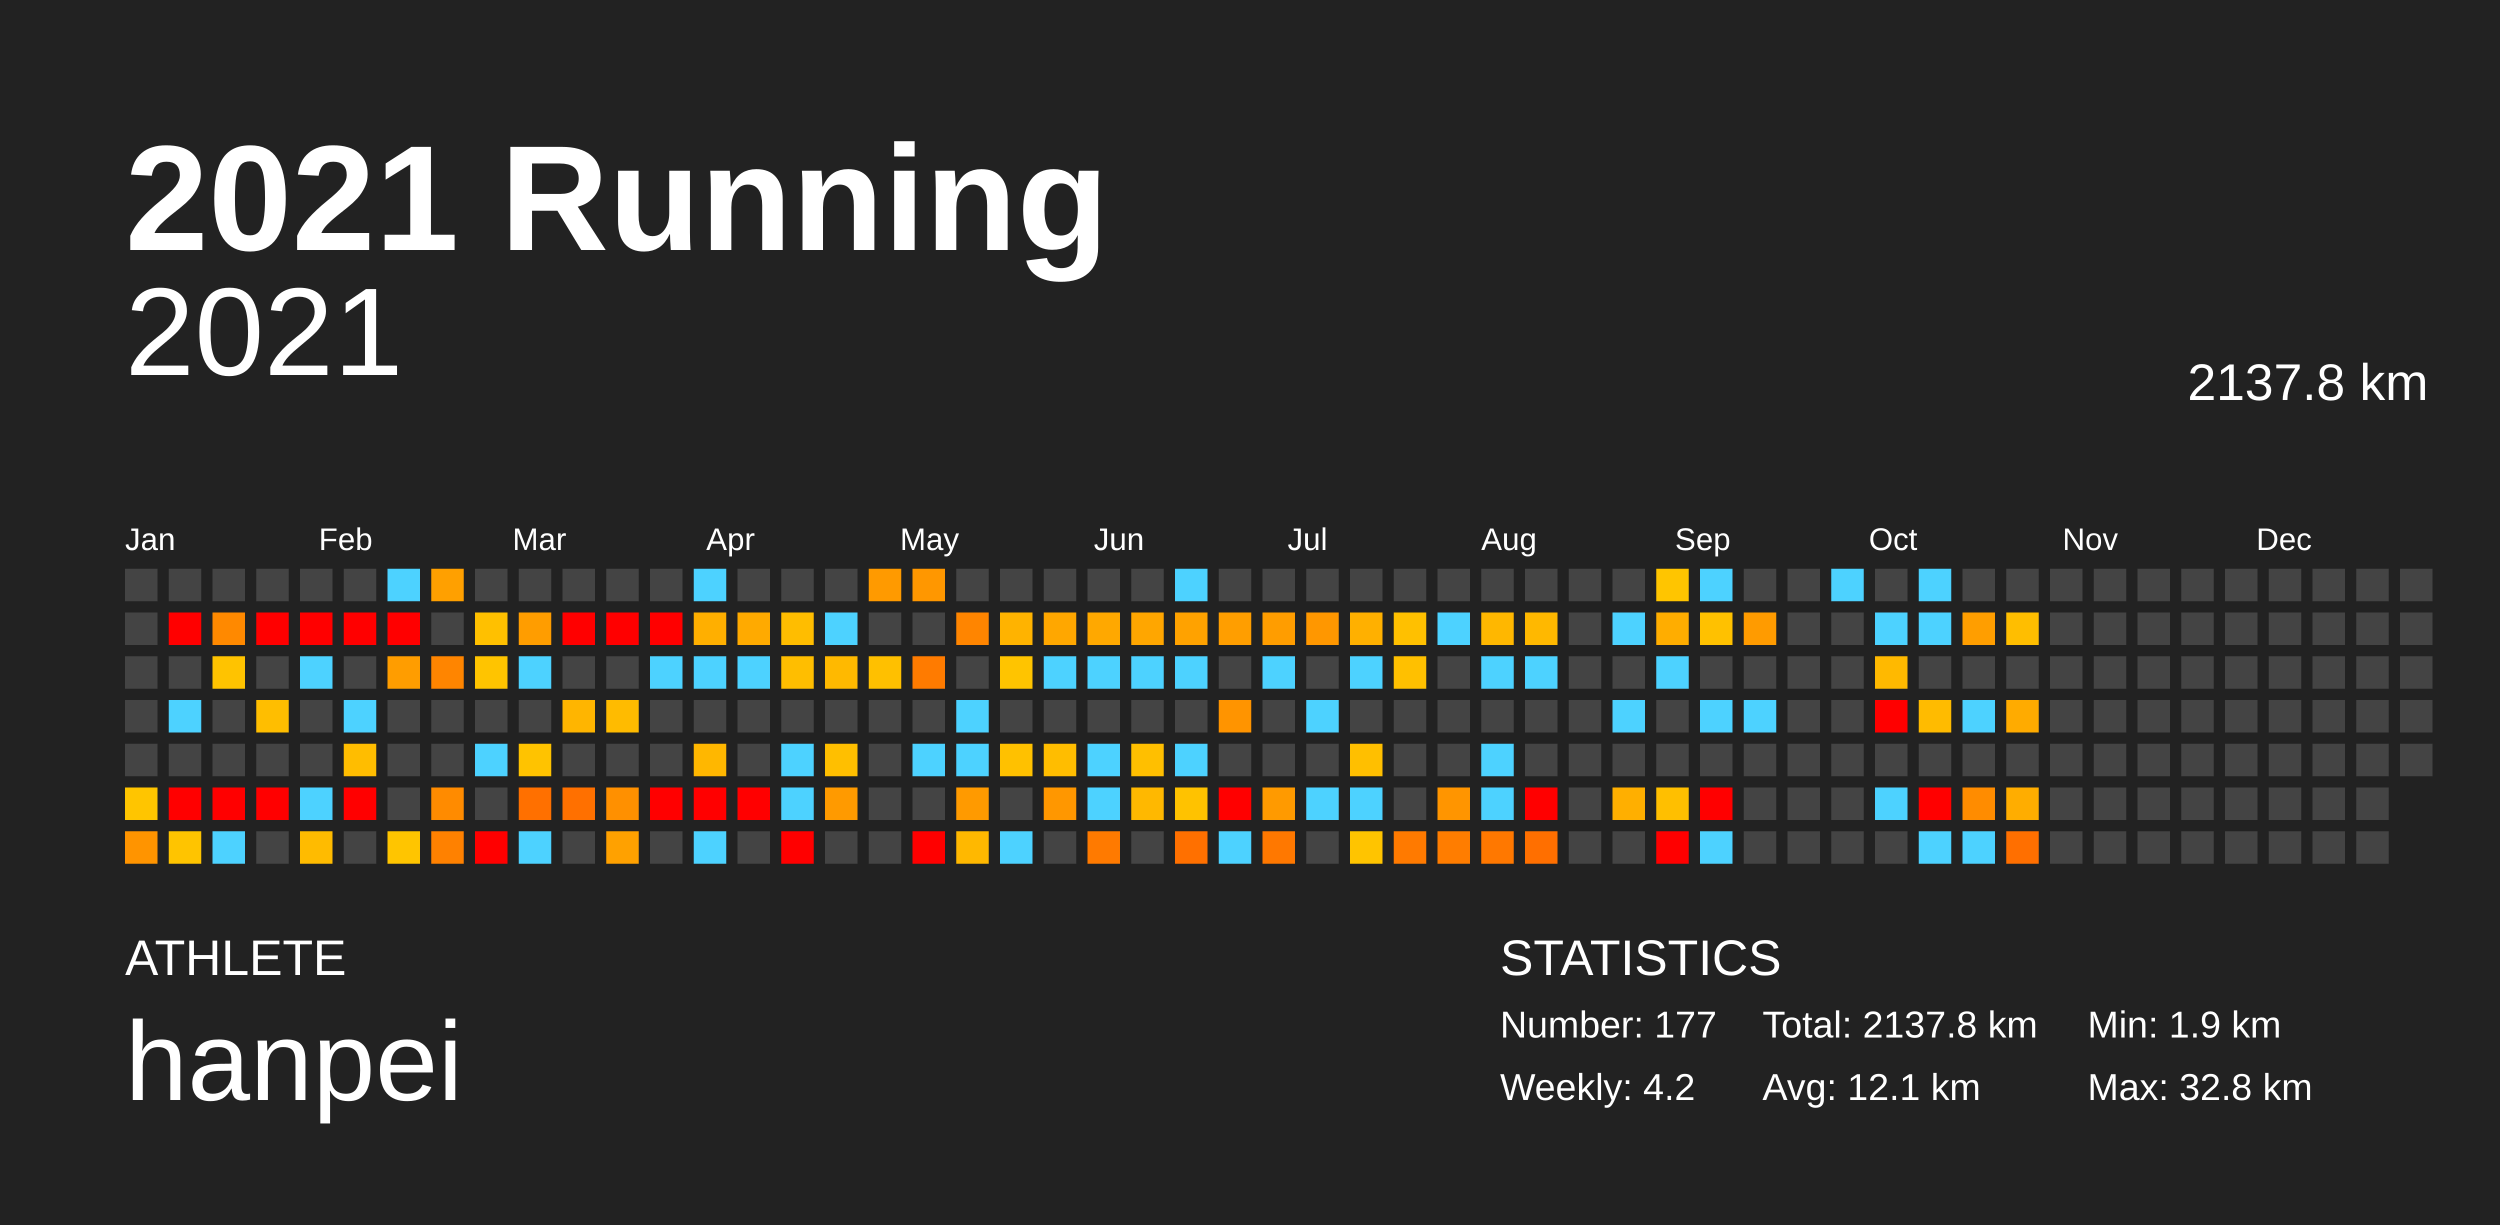
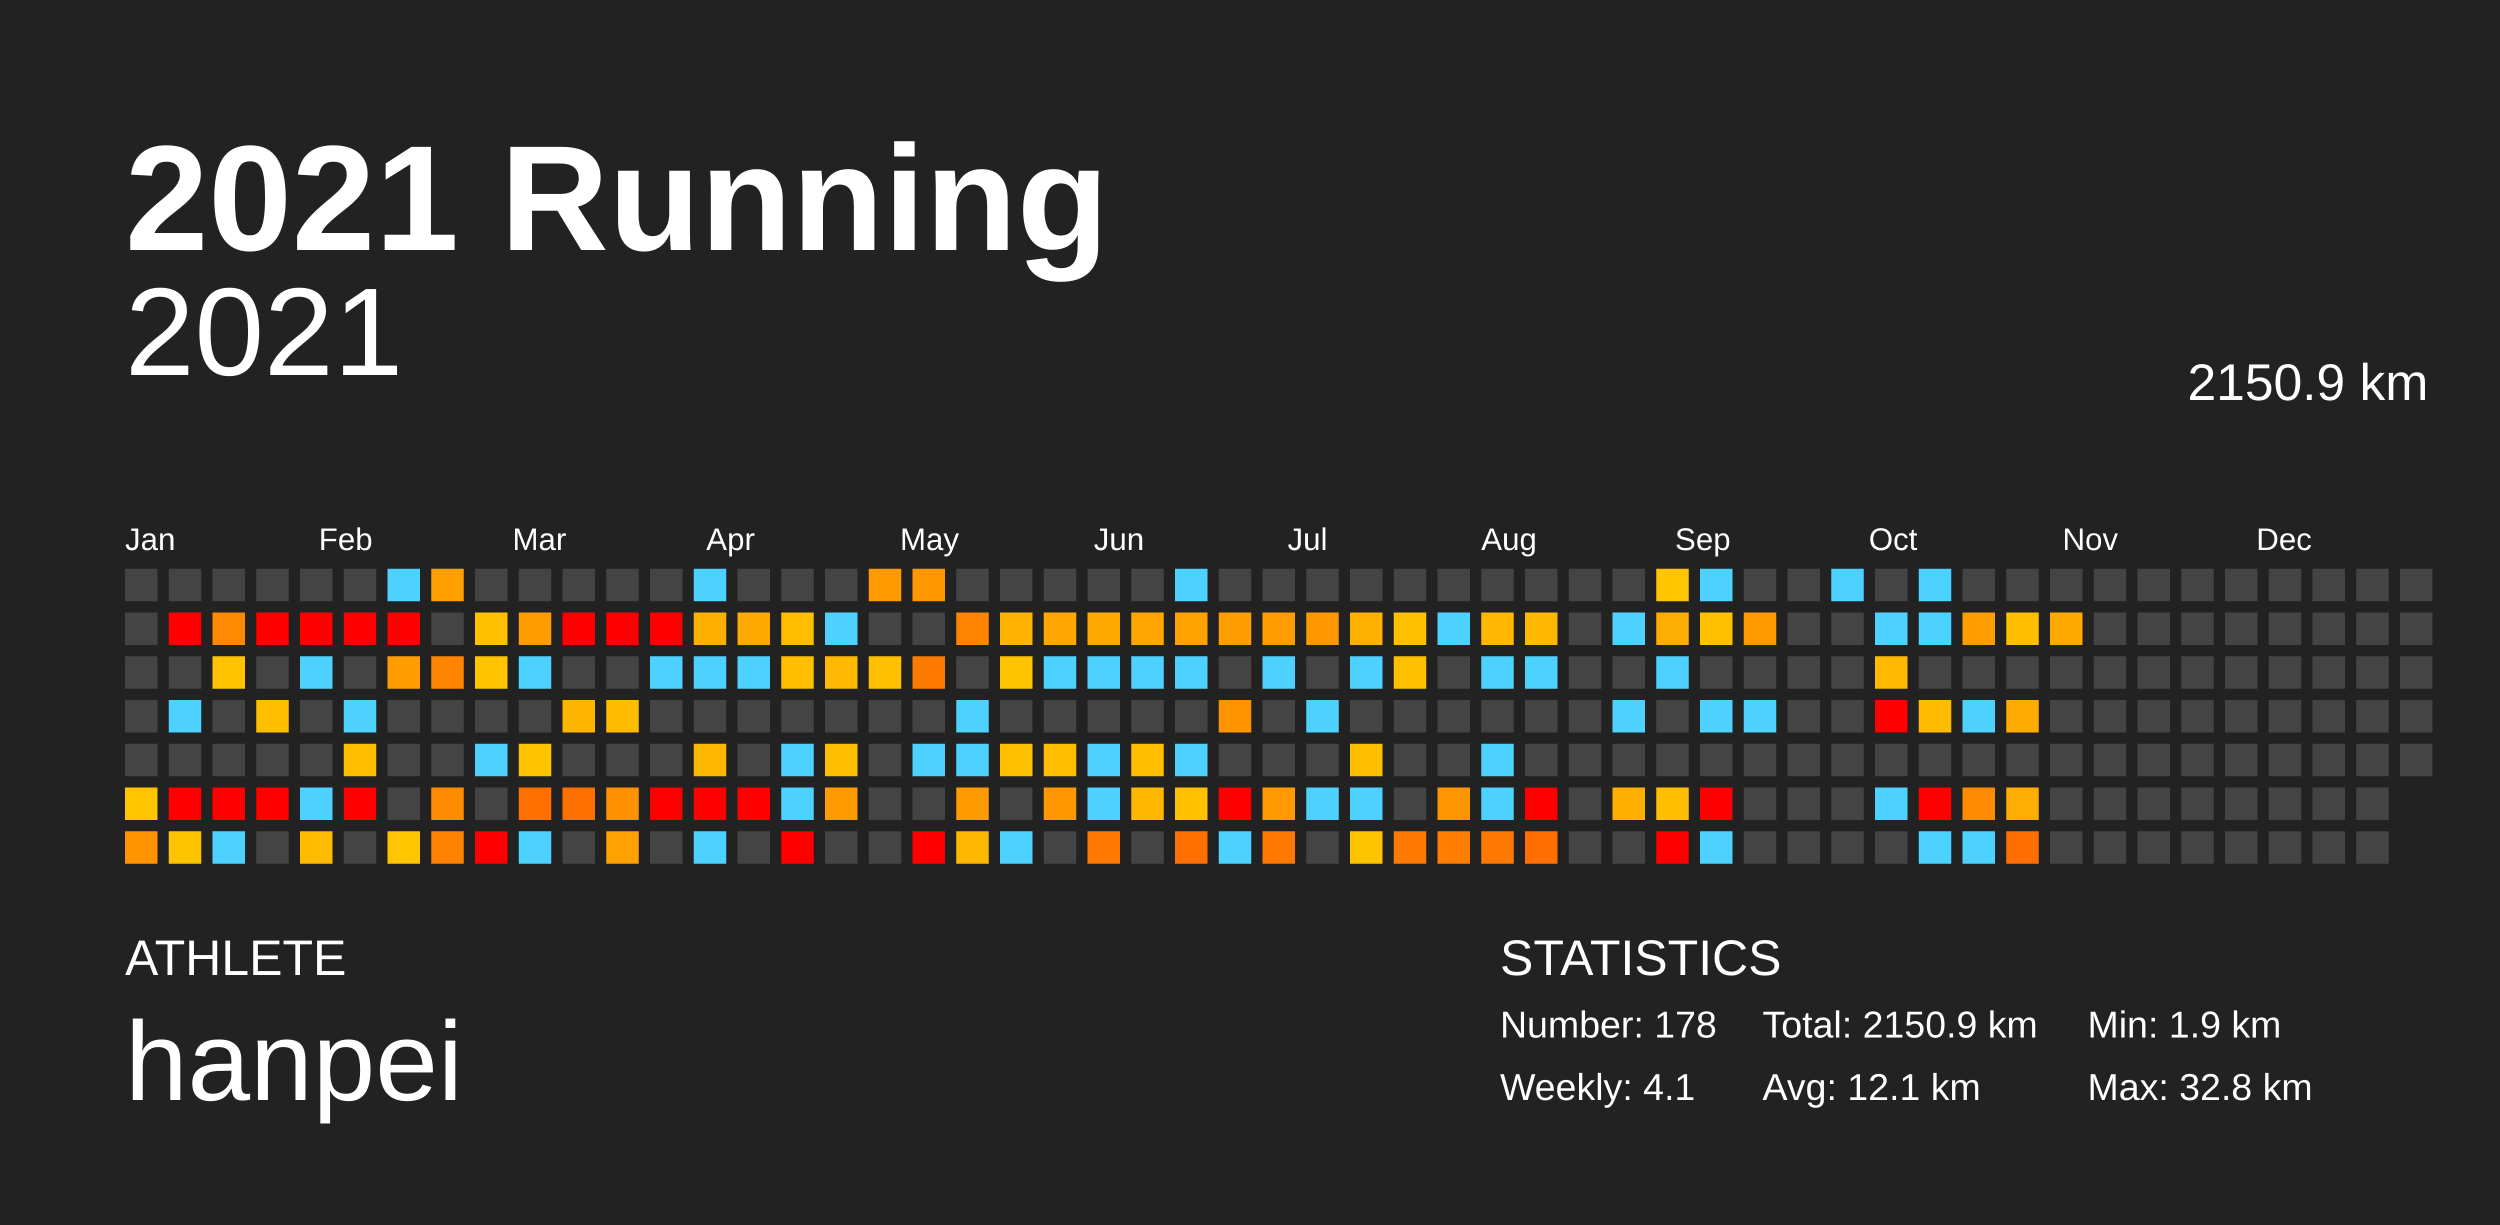
<svg xmlns="http://www.w3.org/2000/svg" baseProfile="full" height="98mm" version="1.1" viewBox="0,0,200,98" width="200mm">
  <defs />
  <rect fill="#222222" height="98" width="200" x="0" y="0" />
  <text fill="#FFFFFF" style="font-size:12px; font-family:Arial; font-weight:bold;" x="10" y="20">2021 Running</text>
  <text fill="#FFFFFF" style="font-size:4px; font-family:Arial" x="10" y="78">ATHLETE</text>
  <text fill="#FFFFFF" style="font-size:9px; font-family:Arial" x="10" y="88">hanpei</text>
  <text fill="#FFFFFF" style="font-size:4px; font-family:Arial" x="120" y="78">STATISTICS</text>
-   <text fill="#FFFFFF" style="font-size:3px; font-family:Arial" x="120" y="83">Number: 177</text>
-   <text fill="#FFFFFF" style="font-size:3px; font-family:Arial" x="120" y="88">Weekly: 4.2</text>
-   <text fill="#FFFFFF" style="font-size:3px; font-family:Arial" x="141" y="83">Total: 2137.8 km</text>
+   <text fill="#FFFFFF" style="font-size:3px; font-family:Arial" x="120" y="83">Number: 178</text>
+   <text fill="#FFFFFF" style="font-size:3px; font-family:Arial" x="120" y="88">Weekly: 4.1</text>
+   <text fill="#FFFFFF" style="font-size:3px; font-family:Arial" x="141" y="83">Total: 2150.9 km</text>
  <text fill="#FFFFFF" style="font-size:3px; font-family:Arial" x="141" y="88">Avg: 12.1 km</text>
  <text fill="#FFFFFF" style="font-size:3px; font-family:Arial" x="167" y="83">Min: 1.9 km</text>
  <text fill="#FFFFFF" style="font-size:3px; font-family:Arial" x="167" y="88">Max: 32.8 km</text>
  <text alignment-baseline="hanging" fill="#FFFFFF" style="font-size:10.0px; font-family:Arial;" x="10" y="30">2021</text>
-   <text alignment-baseline="hanging" fill="#FFFFFF" style="font-size:4.125px; font-family:Arial;" x="175" y="32">2137.8 km</text>
+   <text alignment-baseline="hanging" fill="#FFFFFF" style="font-size:4.125px; font-family:Arial;" x="175" y="32">2150.9 km</text>
  <text fill="#FFFFFF" style="font-size:2.5px; font-family:Arial" x="10.0" y="44">Jan</text>
  <text fill="#FFFFFF" style="font-size:2.5px; font-family:Arial" x="25.5" y="44">Feb</text>
  <text fill="#FFFFFF" style="font-size:2.5px; font-family:Arial" x="41.0" y="44">Mar</text>
  <text fill="#FFFFFF" style="font-size:2.5px; font-family:Arial" x="56.5" y="44">Apr</text>
  <text fill="#FFFFFF" style="font-size:2.5px; font-family:Arial" x="72.0" y="44">May</text>
  <text fill="#FFFFFF" style="font-size:2.5px; font-family:Arial" x="87.5" y="44">Jun</text>
  <text fill="#FFFFFF" style="font-size:2.5px; font-family:Arial" x="103.0" y="44">Jul</text>
  <text fill="#FFFFFF" style="font-size:2.5px; font-family:Arial" x="118.5" y="44">Aug</text>
  <text fill="#FFFFFF" style="font-size:2.5px; font-family:Arial" x="134.0" y="44">Sep</text>
  <text fill="#FFFFFF" style="font-size:2.5px; font-family:Arial" x="149.5" y="44">Oct</text>
  <text fill="#FFFFFF" style="font-size:2.5px; font-family:Arial" x="165.0" y="44">Nov</text>
  <text fill="#FFFFFF" style="font-size:2.5px; font-family:Arial" x="180.5" y="44">Dec</text>
  <rect fill="#444444" height="2.6" width="2.6" x="10.0" y="45.5" />
  <rect fill="#444444" height="2.6" width="2.6" x="10.0" y="49.0" />
  <rect fill="#444444" height="2.6" width="2.6" x="10.0" y="52.5" />
  <rect fill="#444444" height="2.6" width="2.6" x="10.0" y="56.0" />
  <rect fill="#444444" height="2.6" width="2.6" x="10.0" y="59.5" />
  <rect fill="#ffc500" height="2.6" width="2.6" x="10.0" y="63.0" />
  <rect fill="#ff9400" height="2.6" width="2.6" x="10.0" y="66.5" />
  <rect fill="#444444" height="2.6" width="2.6" x="13.5" y="45.5" />
  <rect fill="red" height="2.6" width="2.6" x="13.5" y="49.0" />
  <rect fill="#444444" height="2.6" width="2.6" x="13.5" y="52.5" />
  <rect fill="#4dd2ff" height="2.6" width="2.6" x="13.5" y="56.0" />
  <rect fill="#444444" height="2.6" width="2.6" x="13.5" y="59.5" />
  <rect fill="red" height="2.6" width="2.6" x="13.5" y="63.0" />
  <rect fill="#ffc400" height="2.6" width="2.6" x="13.5" y="66.5" />
  <rect fill="#444444" height="2.6" width="2.6" x="17.0" y="45.5" />
  <rect fill="#ff8900" height="2.6" width="2.6" x="17.0" y="49.0" />
  <rect fill="#ffc300" height="2.6" width="2.6" x="17.0" y="52.5" />
  <rect fill="#444444" height="2.6" width="2.6" x="17.0" y="56.0" />
  <rect fill="#444444" height="2.6" width="2.6" x="17.0" y="59.5" />
  <rect fill="red" height="2.6" width="2.6" x="17.0" y="63.0" />
  <rect fill="#4dd2ff" height="2.6" width="2.6" x="17.0" y="66.5" />
  <rect fill="#444444" height="2.6" width="2.6" x="20.5" y="45.5" />
  <rect fill="red" height="2.6" width="2.6" x="20.5" y="49.0" />
  <rect fill="#444444" height="2.6" width="2.6" x="20.5" y="52.5" />
  <rect fill="#ffbe00" height="2.6" width="2.6" x="20.5" y="56.0" />
  <rect fill="#444444" height="2.6" width="2.6" x="20.5" y="59.5" />
  <rect fill="red" height="2.6" width="2.6" x="20.5" y="63.0" />
  <rect fill="#444444" height="2.6" width="2.6" x="20.5" y="66.5" />
  <rect fill="#444444" height="2.6" width="2.6" x="24.0" y="45.5" />
  <rect fill="red" height="2.6" width="2.6" x="24.0" y="49.0" />
  <rect fill="#4dd2ff" height="2.6" width="2.6" x="24.0" y="52.5" />
  <rect fill="#444444" height="2.6" width="2.6" x="24.0" y="56.0" />
  <rect fill="#444444" height="2.6" width="2.6" x="24.0" y="59.5" />
  <rect fill="#4dd2ff" height="2.6" width="2.6" x="24.0" y="63.0" />
  <rect fill="#ffbb00" height="2.6" width="2.6" x="24.0" y="66.5" />
  <rect fill="#444444" height="2.6" width="2.6" x="27.5" y="45.5" />
  <rect fill="red" height="2.6" width="2.6" x="27.5" y="49.0" />
  <rect fill="#444444" height="2.6" width="2.6" x="27.5" y="52.5" />
  <rect fill="#4dd2ff" height="2.6" width="2.6" x="27.5" y="56.0" />
  <rect fill="#ffbd00" height="2.6" width="2.6" x="27.5" y="59.5" />
  <rect fill="red" height="2.6" width="2.6" x="27.5" y="63.0" />
  <rect fill="#444444" height="2.6" width="2.6" x="27.5" y="66.5" />
  <rect fill="#4dd2ff" height="2.6" width="2.6" x="31.0" y="45.5" />
  <rect fill="red" height="2.6" width="2.6" x="31.0" y="49.0" />
  <rect fill="#ff9d00" height="2.6" width="2.6" x="31.0" y="52.5" />
  <rect fill="#444444" height="2.6" width="2.6" x="31.0" y="56.0" />
  <rect fill="#444444" height="2.6" width="2.6" x="31.0" y="59.5" />
  <rect fill="#444444" height="2.6" width="2.6" x="31.0" y="63.0" />
  <rect fill="#ffc500" height="2.6" width="2.6" x="31.0" y="66.5" />
  <rect fill="#ffa000" height="2.6" width="2.6" x="34.5" y="45.5" />
  <rect fill="#444444" height="2.6" width="2.6" x="34.5" y="49.0" />
  <rect fill="#ff8500" height="2.6" width="2.6" x="34.5" y="52.5" />
  <rect fill="#444444" height="2.6" width="2.6" x="34.5" y="56.0" />
  <rect fill="#444444" height="2.6" width="2.6" x="34.5" y="59.5" />
  <rect fill="#ff8b00" height="2.6" width="2.6" x="34.5" y="63.0" />
  <rect fill="#ff8100" height="2.6" width="2.6" x="34.5" y="66.5" />
  <rect fill="#444444" height="2.6" width="2.6" x="38.0" y="45.5" />
  <rect fill="#ffc000" height="2.6" width="2.6" x="38.0" y="49.0" />
  <rect fill="#ffc400" height="2.6" width="2.6" x="38.0" y="52.5" />
  <rect fill="#444444" height="2.6" width="2.6" x="38.0" y="56.0" />
  <rect fill="#4dd2ff" height="2.6" width="2.6" x="38.0" y="59.5" />
  <rect fill="#444444" height="2.6" width="2.6" x="38.0" y="63.0" />
  <rect fill="red" height="2.6" width="2.6" x="38.0" y="66.5" />
  <rect fill="#444444" height="2.6" width="2.6" x="41.5" y="45.5" />
  <rect fill="#ff9d00" height="2.6" width="2.6" x="41.5" y="49.0" />
  <rect fill="#4dd2ff" height="2.6" width="2.6" x="41.5" y="52.5" />
  <rect fill="#444444" height="2.6" width="2.6" x="41.5" y="56.0" />
  <rect fill="#ffc300" height="2.6" width="2.6" x="41.5" y="59.5" />
  <rect fill="#ff7000" height="2.6" width="2.6" x="41.5" y="63.0" />
  <rect fill="#4dd2ff" height="2.6" width="2.6" x="41.5" y="66.5" />
  <rect fill="#444444" height="2.6" width="2.6" x="45.0" y="45.5" />
  <rect fill="red" height="2.6" width="2.6" x="45.0" y="49.0" />
  <rect fill="#444444" height="2.6" width="2.6" x="45.0" y="52.5" />
  <rect fill="#ffb500" height="2.6" width="2.6" x="45.0" y="56.0" />
  <rect fill="#444444" height="2.6" width="2.6" x="45.0" y="59.5" />
  <rect fill="#ff7000" height="2.6" width="2.6" x="45.0" y="63.0" />
  <rect fill="#444444" height="2.6" width="2.6" x="45.0" y="66.5" />
  <rect fill="#444444" height="2.6" width="2.6" x="48.5" y="45.5" />
  <rect fill="red" height="2.6" width="2.6" x="48.5" y="49.0" />
  <rect fill="#444444" height="2.6" width="2.6" x="48.5" y="52.5" />
  <rect fill="#ffbb00" height="2.6" width="2.6" x="48.5" y="56.0" />
  <rect fill="#444444" height="2.6" width="2.6" x="48.5" y="59.5" />
  <rect fill="#ff9000" height="2.6" width="2.6" x="48.5" y="63.0" />
  <rect fill="#ffa100" height="2.6" width="2.6" x="48.5" y="66.5" />
  <rect fill="#444444" height="2.6" width="2.6" x="52.0" y="45.5" />
  <rect fill="red" height="2.6" width="2.6" x="52.0" y="49.0" />
  <rect fill="#4dd2ff" height="2.6" width="2.6" x="52.0" y="52.5" />
  <rect fill="#444444" height="2.6" width="2.6" x="52.0" y="56.0" />
  <rect fill="#444444" height="2.6" width="2.6" x="52.0" y="59.5" />
  <rect fill="red" height="2.6" width="2.6" x="52.0" y="63.0" />
  <rect fill="#444444" height="2.6" width="2.6" x="52.0" y="66.5" />
  <rect fill="#4dd2ff" height="2.6" width="2.6" x="55.5" y="45.5" />
  <rect fill="#ffaf00" height="2.6" width="2.6" x="55.5" y="49.0" />
  <rect fill="#4dd2ff" height="2.6" width="2.6" x="55.5" y="52.5" />
  <rect fill="#444444" height="2.6" width="2.6" x="55.5" y="56.0" />
  <rect fill="#ffb700" height="2.6" width="2.6" x="55.5" y="59.5" />
  <rect fill="red" height="2.6" width="2.6" x="55.5" y="63.0" />
  <rect fill="#4dd2ff" height="2.6" width="2.6" x="55.5" y="66.5" />
  <rect fill="#444444" height="2.6" width="2.6" x="59.0" y="45.5" />
  <rect fill="#ffaa00" height="2.6" width="2.6" x="59.0" y="49.0" />
  <rect fill="#4dd2ff" height="2.6" width="2.6" x="59.0" y="52.5" />
  <rect fill="#444444" height="2.6" width="2.6" x="59.0" y="56.0" />
  <rect fill="#444444" height="2.6" width="2.6" x="59.0" y="59.5" />
  <rect fill="red" height="2.6" width="2.6" x="59.0" y="63.0" />
  <rect fill="#444444" height="2.6" width="2.6" x="59.0" y="66.5" />
  <rect fill="#444444" height="2.6" width="2.6" x="62.5" y="45.5" />
  <rect fill="#ffbd00" height="2.6" width="2.6" x="62.5" y="49.0" />
  <rect fill="#ffbe00" height="2.6" width="2.6" x="62.5" y="52.5" />
  <rect fill="#444444" height="2.6" width="2.6" x="62.5" y="56.0" />
  <rect fill="#4dd2ff" height="2.6" width="2.6" x="62.5" y="59.5" />
  <rect fill="#4dd2ff" height="2.6" width="2.6" x="62.5" y="63.0" />
  <rect fill="red" height="2.6" width="2.6" x="62.5" y="66.5" />
  <rect fill="#444444" height="2.6" width="2.6" x="66.0" y="45.5" />
  <rect fill="#4dd2ff" height="2.6" width="2.6" x="66.0" y="49.0" />
  <rect fill="#ffb900" height="2.6" width="2.6" x="66.0" y="52.5" />
  <rect fill="#444444" height="2.6" width="2.6" x="66.0" y="56.0" />
  <rect fill="#ffbf00" height="2.6" width="2.6" x="66.0" y="59.5" />
  <rect fill="#ff9a00" height="2.6" width="2.6" x="66.0" y="63.0" />
  <rect fill="#444444" height="2.6" width="2.6" x="66.0" y="66.5" />
  <rect fill="#ff9a00" height="2.6" width="2.6" x="69.5" y="45.5" />
  <rect fill="#444444" height="2.6" width="2.6" x="69.5" y="49.0" />
  <rect fill="#ffc000" height="2.6" width="2.6" x="69.5" y="52.5" />
  <rect fill="#444444" height="2.6" width="2.6" x="69.5" y="56.0" />
  <rect fill="#444444" height="2.6" width="2.6" x="69.5" y="59.5" />
  <rect fill="#444444" height="2.6" width="2.6" x="69.5" y="63.0" />
  <rect fill="#444444" height="2.6" width="2.6" x="69.5" y="66.5" />
  <rect fill="#ff9700" height="2.6" width="2.6" x="73.0" y="45.5" />
  <rect fill="#444444" height="2.6" width="2.6" x="73.0" y="49.0" />
  <rect fill="#ff7b00" height="2.6" width="2.6" x="73.0" y="52.5" />
  <rect fill="#444444" height="2.6" width="2.6" x="73.0" y="56.0" />
  <rect fill="#4dd2ff" height="2.6" width="2.6" x="73.0" y="59.5" />
  <rect fill="#444444" height="2.6" width="2.6" x="73.0" y="63.0" />
  <rect fill="red" height="2.6" width="2.6" x="73.0" y="66.5" />
  <rect fill="#444444" height="2.6" width="2.6" x="76.5" y="45.5" />
  <rect fill="#ff8500" height="2.6" width="2.6" x="76.5" y="49.0" />
  <rect fill="#444444" height="2.6" width="2.6" x="76.5" y="52.5" />
  <rect fill="#4dd2ff" height="2.6" width="2.6" x="76.5" y="56.0" />
  <rect fill="#4dd2ff" height="2.6" width="2.6" x="76.5" y="59.5" />
  <rect fill="#ff9a00" height="2.6" width="2.6" x="76.5" y="63.0" />
  <rect fill="#ffb800" height="2.6" width="2.6" x="76.5" y="66.5" />
  <rect fill="#444444" height="2.6" width="2.6" x="80.0" y="45.5" />
  <rect fill="#ffb300" height="2.6" width="2.6" x="80.0" y="49.0" />
  <rect fill="#ffc400" height="2.6" width="2.6" x="80.0" y="52.5" />
  <rect fill="#444444" height="2.6" width="2.6" x="80.0" y="56.0" />
  <rect fill="#ffc100" height="2.6" width="2.6" x="80.0" y="59.5" />
  <rect fill="#444444" height="2.6" width="2.6" x="80.0" y="63.0" />
  <rect fill="#4dd2ff" height="2.6" width="2.6" x="80.0" y="66.5" />
  <rect fill="#444444" height="2.6" width="2.6" x="83.5" y="45.5" />
  <rect fill="#ffa700" height="2.6" width="2.6" x="83.5" y="49.0" />
  <rect fill="#4dd2ff" height="2.6" width="2.6" x="83.5" y="52.5" />
  <rect fill="#444444" height="2.6" width="2.6" x="83.5" y="56.0" />
  <rect fill="#ffbd00" height="2.6" width="2.6" x="83.5" y="59.5" />
  <rect fill="#ff9700" height="2.6" width="2.6" x="83.5" y="63.0" />
  <rect fill="#444444" height="2.6" width="2.6" x="83.5" y="66.5" />
  <rect fill="#444444" height="2.6" width="2.6" x="87.0" y="45.5" />
  <rect fill="#ffa800" height="2.6" width="2.6" x="87.0" y="49.0" />
  <rect fill="#4dd2ff" height="2.6" width="2.6" x="87.0" y="52.5" />
  <rect fill="#444444" height="2.6" width="2.6" x="87.0" y="56.0" />
  <rect fill="#4dd2ff" height="2.6" width="2.6" x="87.0" y="59.5" />
  <rect fill="#4dd2ff" height="2.6" width="2.6" x="87.0" y="63.0" />
  <rect fill="#ff7a00" height="2.6" width="2.6" x="87.0" y="66.5" />
  <rect fill="#444444" height="2.6" width="2.6" x="90.5" y="45.5" />
  <rect fill="#ffa600" height="2.6" width="2.6" x="90.5" y="49.0" />
  <rect fill="#4dd2ff" height="2.6" width="2.6" x="90.5" y="52.5" />
  <rect fill="#444444" height="2.6" width="2.6" x="90.5" y="56.0" />
  <rect fill="#ffbf00" height="2.6" width="2.6" x="90.5" y="59.5" />
  <rect fill="#ffb800" height="2.6" width="2.6" x="90.5" y="63.0" />
  <rect fill="#444444" height="2.6" width="2.6" x="90.5" y="66.5" />
  <rect fill="#4dd2ff" height="2.6" width="2.6" x="94.0" y="45.5" />
  <rect fill="#ffa200" height="2.6" width="2.6" x="94.0" y="49.0" />
  <rect fill="#4dd2ff" height="2.6" width="2.6" x="94.0" y="52.5" />
  <rect fill="#444444" height="2.6" width="2.6" x="94.0" y="56.0" />
  <rect fill="#4dd2ff" height="2.6" width="2.6" x="94.0" y="59.5" />
  <rect fill="#ffc200" height="2.6" width="2.6" x="94.0" y="63.0" />
  <rect fill="#ff7000" height="2.6" width="2.6" x="94.0" y="66.5" />
  <rect fill="#444444" height="2.6" width="2.6" x="97.5" y="45.5" />
  <rect fill="#ff9e00" height="2.6" width="2.6" x="97.5" y="49.0" />
  <rect fill="#444444" height="2.6" width="2.6" x="97.5" y="52.5" />
  <rect fill="#ff9400" height="2.6" width="2.6" x="97.5" y="56.0" />
  <rect fill="#444444" height="2.6" width="2.6" x="97.5" y="59.5" />
  <rect fill="red" height="2.6" width="2.6" x="97.5" y="63.0" />
  <rect fill="#4dd2ff" height="2.6" width="2.6" x="97.5" y="66.5" />
  <rect fill="#444444" height="2.6" width="2.6" x="101.0" y="45.5" />
  <rect fill="#ff9d00" height="2.6" width="2.6" x="101.0" y="49.0" />
  <rect fill="#4dd2ff" height="2.6" width="2.6" x="101.0" y="52.5" />
  <rect fill="#444444" height="2.6" width="2.6" x="101.0" y="56.0" />
  <rect fill="#444444" height="2.6" width="2.6" x="101.0" y="59.5" />
  <rect fill="#ff9a00" height="2.6" width="2.6" x="101.0" y="63.0" />
  <rect fill="#ff7800" height="2.6" width="2.6" x="101.0" y="66.5" />
  <rect fill="#444444" height="2.6" width="2.6" x="104.5" y="45.5" />
  <rect fill="#ff9700" height="2.6" width="2.6" x="104.5" y="49.0" />
  <rect fill="#444444" height="2.6" width="2.6" x="104.5" y="52.5" />
  <rect fill="#4dd2ff" height="2.6" width="2.6" x="104.5" y="56.0" />
  <rect fill="#444444" height="2.6" width="2.6" x="104.5" y="59.5" />
  <rect fill="#4dd2ff" height="2.6" width="2.6" x="104.5" y="63.0" />
  <rect fill="#444444" height="2.6" width="2.6" x="104.5" y="66.5" />
  <rect fill="#444444" height="2.6" width="2.6" x="108.0" y="45.5" />
  <rect fill="#ffb000" height="2.6" width="2.6" x="108.0" y="49.0" />
  <rect fill="#4dd2ff" height="2.6" width="2.6" x="108.0" y="52.5" />
  <rect fill="#444444" height="2.6" width="2.6" x="108.0" y="56.0" />
  <rect fill="#ffbf00" height="2.6" width="2.6" x="108.0" y="59.5" />
  <rect fill="#4dd2ff" height="2.6" width="2.6" x="108.0" y="63.0" />
  <rect fill="#ffc400" height="2.6" width="2.6" x="108.0" y="66.5" />
  <rect fill="#444444" height="2.6" width="2.6" x="111.5" y="45.5" />
  <rect fill="#ffc000" height="2.6" width="2.6" x="111.5" y="49.0" />
  <rect fill="#ffc000" height="2.6" width="2.6" x="111.5" y="52.5" />
  <rect fill="#444444" height="2.6" width="2.6" x="111.5" y="56.0" />
  <rect fill="#444444" height="2.6" width="2.6" x="111.5" y="59.5" />
  <rect fill="#444444" height="2.6" width="2.6" x="111.5" y="63.0" />
  <rect fill="#ff7a00" height="2.6" width="2.6" x="111.5" y="66.5" />
  <rect fill="#444444" height="2.6" width="2.6" x="115.0" y="45.5" />
  <rect fill="#4dd2ff" height="2.6" width="2.6" x="115.0" y="49.0" />
  <rect fill="#444444" height="2.6" width="2.6" x="115.0" y="52.5" />
  <rect fill="#444444" height="2.6" width="2.6" x="115.0" y="56.0" />
  <rect fill="#444444" height="2.6" width="2.6" x="115.0" y="59.5" />
  <rect fill="#ff9500" height="2.6" width="2.6" x="115.0" y="63.0" />
  <rect fill="#ff7d00" height="2.6" width="2.6" x="115.0" y="66.5" />
  <rect fill="#444444" height="2.6" width="2.6" x="118.5" y="45.5" />
  <rect fill="#ffb700" height="2.6" width="2.6" x="118.5" y="49.0" />
  <rect fill="#4dd2ff" height="2.6" width="2.6" x="118.5" y="52.5" />
  <rect fill="#444444" height="2.6" width="2.6" x="118.5" y="56.0" />
  <rect fill="#4dd2ff" height="2.6" width="2.6" x="118.5" y="59.5" />
  <rect fill="#4dd2ff" height="2.6" width="2.6" x="118.5" y="63.0" />
  <rect fill="#ff7800" height="2.6" width="2.6" x="118.5" y="66.5" />
  <rect fill="#444444" height="2.6" width="2.6" x="122.0" y="45.5" />
  <rect fill="#ffb800" height="2.6" width="2.6" x="122.0" y="49.0" />
  <rect fill="#4dd2ff" height="2.6" width="2.6" x="122.0" y="52.5" />
  <rect fill="#444444" height="2.6" width="2.6" x="122.0" y="56.0" />
  <rect fill="#444444" height="2.6" width="2.6" x="122.0" y="59.5" />
  <rect fill="red" height="2.6" width="2.6" x="122.0" y="63.0" />
  <rect fill="#ff6f00" height="2.6" width="2.6" x="122.0" y="66.5" />
  <rect fill="#444444" height="2.6" width="2.6" x="125.5" y="45.5" />
  <rect fill="#444444" height="2.6" width="2.6" x="125.5" y="49.0" />
  <rect fill="#444444" height="2.6" width="2.6" x="125.5" y="52.5" />
  <rect fill="#444444" height="2.6" width="2.6" x="125.5" y="56.0" />
  <rect fill="#444444" height="2.6" width="2.6" x="125.5" y="59.5" />
  <rect fill="#444444" height="2.6" width="2.6" x="125.5" y="63.0" />
  <rect fill="#444444" height="2.6" width="2.6" x="125.5" y="66.5" />
  <rect fill="#444444" height="2.6" width="2.6" x="129.0" y="45.5" />
  <rect fill="#4dd2ff" height="2.6" width="2.6" x="129.0" y="49.0" />
  <rect fill="#444444" height="2.6" width="2.6" x="129.0" y="52.5" />
  <rect fill="#4dd2ff" height="2.6" width="2.6" x="129.0" y="56.0" />
  <rect fill="#444444" height="2.6" width="2.6" x="129.0" y="59.5" />
  <rect fill="#ffaf00" height="2.6" width="2.6" x="129.0" y="63.0" />
  <rect fill="#444444" height="2.6" width="2.6" x="129.0" y="66.5" />
  <rect fill="#ffc500" height="2.6" width="2.6" x="132.5" y="45.5" />
  <rect fill="#ffad00" height="2.6" width="2.6" x="132.5" y="49.0" />
  <rect fill="#4dd2ff" height="2.6" width="2.6" x="132.5" y="52.5" />
  <rect fill="#444444" height="2.6" width="2.6" x="132.5" y="56.0" />
  <rect fill="#444444" height="2.6" width="2.6" x="132.5" y="59.5" />
  <rect fill="#ffbf00" height="2.6" width="2.6" x="132.5" y="63.0" />
  <rect fill="red" height="2.6" width="2.6" x="132.5" y="66.5" />
  <rect fill="#4dd2ff" height="2.6" width="2.6" x="136.0" y="45.5" />
  <rect fill="#ffc100" height="2.6" width="2.6" x="136.0" y="49.0" />
  <rect fill="#444444" height="2.6" width="2.6" x="136.0" y="52.5" />
  <rect fill="#4dd2ff" height="2.6" width="2.6" x="136.0" y="56.0" />
  <rect fill="#444444" height="2.6" width="2.6" x="136.0" y="59.5" />
  <rect fill="red" height="2.6" width="2.6" x="136.0" y="63.0" />
  <rect fill="#4dd2ff" height="2.6" width="2.6" x="136.0" y="66.5" />
  <rect fill="#444444" height="2.6" width="2.6" x="139.5" y="45.5" />
  <rect fill="#ff9b00" height="2.6" width="2.6" x="139.5" y="49.0" />
  <rect fill="#444444" height="2.6" width="2.6" x="139.5" y="52.5" />
  <rect fill="#4dd2ff" height="2.6" width="2.6" x="139.5" y="56.0" />
  <rect fill="#444444" height="2.6" width="2.6" x="139.5" y="59.5" />
  <rect fill="#444444" height="2.6" width="2.6" x="139.5" y="63.0" />
  <rect fill="#444444" height="2.6" width="2.6" x="139.5" y="66.5" />
  <rect fill="#444444" height="2.6" width="2.6" x="143.0" y="45.5" />
  <rect fill="#444444" height="2.6" width="2.6" x="143.0" y="49.0" />
  <rect fill="#444444" height="2.6" width="2.6" x="143.0" y="52.5" />
  <rect fill="#444444" height="2.6" width="2.6" x="143.0" y="56.0" />
  <rect fill="#444444" height="2.6" width="2.6" x="143.0" y="59.5" />
  <rect fill="#444444" height="2.6" width="2.6" x="143.0" y="63.0" />
  <rect fill="#444444" height="2.6" width="2.6" x="143.0" y="66.5" />
  <rect fill="#4dd2ff" height="2.6" width="2.6" x="146.5" y="45.5" />
  <rect fill="#444444" height="2.6" width="2.6" x="146.5" y="49.0" />
  <rect fill="#444444" height="2.6" width="2.6" x="146.5" y="52.5" />
  <rect fill="#444444" height="2.6" width="2.6" x="146.5" y="56.0" />
  <rect fill="#444444" height="2.6" width="2.6" x="146.5" y="59.5" />
  <rect fill="#444444" height="2.6" width="2.6" x="146.5" y="63.0" />
  <rect fill="#444444" height="2.6" width="2.6" x="146.5" y="66.5" />
  <rect fill="#444444" height="2.6" width="2.6" x="150.0" y="45.5" />
  <rect fill="#4dd2ff" height="2.6" width="2.6" x="150.0" y="49.0" />
  <rect fill="#ffb900" height="2.6" width="2.6" x="150.0" y="52.5" />
  <rect fill="red" height="2.6" width="2.6" x="150.0" y="56.0" />
  <rect fill="#444444" height="2.6" width="2.6" x="150.0" y="59.5" />
  <rect fill="#4dd2ff" height="2.6" width="2.6" x="150.0" y="63.0" />
  <rect fill="#444444" height="2.6" width="2.6" x="150.0" y="66.5" />
  <rect fill="#4dd2ff" height="2.6" width="2.6" x="153.5" y="45.5" />
  <rect fill="#4dd2ff" height="2.6" width="2.6" x="153.5" y="49.0" />
  <rect fill="#444444" height="2.6" width="2.6" x="153.5" y="52.5" />
  <rect fill="#ffbb00" height="2.6" width="2.6" x="153.5" y="56.0" />
  <rect fill="#444444" height="2.6" width="2.6" x="153.5" y="59.5" />
  <rect fill="red" height="2.6" width="2.6" x="153.5" y="63.0" />
  <rect fill="#4dd2ff" height="2.6" width="2.6" x="153.5" y="66.5" />
  <rect fill="#444444" height="2.6" width="2.6" x="157.0" y="45.5" />
  <rect fill="#ff9e00" height="2.6" width="2.6" x="157.0" y="49.0" />
  <rect fill="#444444" height="2.6" width="2.6" x="157.0" y="52.5" />
  <rect fill="#4dd2ff" height="2.6" width="2.6" x="157.0" y="56.0" />
  <rect fill="#444444" height="2.6" width="2.6" x="157.0" y="59.5" />
  <rect fill="#ff8c00" height="2.6" width="2.6" x="157.0" y="63.0" />
  <rect fill="#4dd2ff" height="2.6" width="2.6" x="157.0" y="66.5" />
  <rect fill="#444444" height="2.6" width="2.6" x="160.5" y="45.5" />
  <rect fill="#ffbe00" height="2.6" width="2.6" x="160.5" y="49.0" />
  <rect fill="#444444" height="2.6" width="2.6" x="160.5" y="52.5" />
  <rect fill="#ffab00" height="2.6" width="2.6" x="160.5" y="56.0" />
  <rect fill="#444444" height="2.6" width="2.6" x="160.5" y="59.5" />
  <rect fill="#ffad00" height="2.6" width="2.6" x="160.5" y="63.0" />
  <rect fill="#ff6f00" height="2.6" width="2.6" x="160.5" y="66.5" />
  <rect fill="#444444" height="2.6" width="2.6" x="164.0" y="45.5" />
-   <rect fill="#444444" height="2.6" width="2.6" x="164.0" y="49.0" />
+   <rect fill="#ffaa00" height="2.6" width="2.6" x="164.0" y="49.0" />
  <rect fill="#444444" height="2.6" width="2.6" x="164.0" y="52.5" />
  <rect fill="#444444" height="2.6" width="2.6" x="164.0" y="56.0" />
  <rect fill="#444444" height="2.6" width="2.6" x="164.0" y="59.5" />
  <rect fill="#444444" height="2.6" width="2.6" x="164.0" y="63.0" />
  <rect fill="#444444" height="2.6" width="2.6" x="164.0" y="66.5" />
  <rect fill="#444444" height="2.6" width="2.6" x="167.5" y="45.5" />
  <rect fill="#444444" height="2.6" width="2.6" x="167.5" y="49.0" />
  <rect fill="#444444" height="2.6" width="2.6" x="167.5" y="52.5" />
  <rect fill="#444444" height="2.6" width="2.6" x="167.5" y="56.0" />
  <rect fill="#444444" height="2.6" width="2.6" x="167.5" y="59.5" />
  <rect fill="#444444" height="2.6" width="2.6" x="167.5" y="63.0" />
  <rect fill="#444444" height="2.6" width="2.6" x="167.5" y="66.5" />
  <rect fill="#444444" height="2.6" width="2.6" x="171.0" y="45.5" />
  <rect fill="#444444" height="2.6" width="2.6" x="171.0" y="49.0" />
  <rect fill="#444444" height="2.6" width="2.6" x="171.0" y="52.5" />
  <rect fill="#444444" height="2.6" width="2.6" x="171.0" y="56.0" />
  <rect fill="#444444" height="2.6" width="2.6" x="171.0" y="59.5" />
  <rect fill="#444444" height="2.6" width="2.6" x="171.0" y="63.0" />
  <rect fill="#444444" height="2.6" width="2.6" x="171.0" y="66.5" />
  <rect fill="#444444" height="2.6" width="2.6" x="174.5" y="45.5" />
  <rect fill="#444444" height="2.6" width="2.6" x="174.5" y="49.0" />
  <rect fill="#444444" height="2.6" width="2.6" x="174.5" y="52.5" />
  <rect fill="#444444" height="2.6" width="2.6" x="174.5" y="56.0" />
  <rect fill="#444444" height="2.6" width="2.6" x="174.5" y="59.5" />
  <rect fill="#444444" height="2.6" width="2.6" x="174.5" y="63.0" />
  <rect fill="#444444" height="2.6" width="2.6" x="174.5" y="66.5" />
  <rect fill="#444444" height="2.6" width="2.6" x="178.0" y="45.5" />
  <rect fill="#444444" height="2.6" width="2.6" x="178.0" y="49.0" />
  <rect fill="#444444" height="2.6" width="2.6" x="178.0" y="52.5" />
  <rect fill="#444444" height="2.6" width="2.6" x="178.0" y="56.0" />
  <rect fill="#444444" height="2.6" width="2.6" x="178.0" y="59.5" />
  <rect fill="#444444" height="2.6" width="2.6" x="178.0" y="63.0" />
  <rect fill="#444444" height="2.6" width="2.6" x="178.0" y="66.5" />
  <rect fill="#444444" height="2.6" width="2.6" x="181.5" y="45.5" />
  <rect fill="#444444" height="2.6" width="2.6" x="181.5" y="49.0" />
  <rect fill="#444444" height="2.6" width="2.6" x="181.5" y="52.5" />
  <rect fill="#444444" height="2.6" width="2.6" x="181.5" y="56.0" />
  <rect fill="#444444" height="2.6" width="2.6" x="181.5" y="59.5" />
  <rect fill="#444444" height="2.6" width="2.6" x="181.5" y="63.0" />
  <rect fill="#444444" height="2.6" width="2.6" x="181.5" y="66.5" />
  <rect fill="#444444" height="2.6" width="2.6" x="185.0" y="45.5" />
  <rect fill="#444444" height="2.6" width="2.6" x="185.0" y="49.0" />
  <rect fill="#444444" height="2.6" width="2.6" x="185.0" y="52.5" />
  <rect fill="#444444" height="2.6" width="2.6" x="185.0" y="56.0" />
  <rect fill="#444444" height="2.6" width="2.6" x="185.0" y="59.5" />
  <rect fill="#444444" height="2.6" width="2.6" x="185.0" y="63.0" />
  <rect fill="#444444" height="2.6" width="2.6" x="185.0" y="66.5" />
  <rect fill="#444444" height="2.6" width="2.6" x="188.5" y="45.5" />
  <rect fill="#444444" height="2.6" width="2.6" x="188.5" y="49.0" />
  <rect fill="#444444" height="2.6" width="2.6" x="188.5" y="52.5" />
  <rect fill="#444444" height="2.6" width="2.6" x="188.5" y="56.0" />
  <rect fill="#444444" height="2.6" width="2.6" x="188.5" y="59.5" />
  <rect fill="#444444" height="2.6" width="2.6" x="188.5" y="63.0" />
  <rect fill="#444444" height="2.6" width="2.6" x="188.5" y="66.5" />
  <rect fill="#444444" height="2.6" width="2.6" x="192.0" y="45.5" />
  <rect fill="#444444" height="2.6" width="2.6" x="192.0" y="49.0" />
  <rect fill="#444444" height="2.6" width="2.6" x="192.0" y="52.5" />
  <rect fill="#444444" height="2.6" width="2.6" x="192.0" y="56.0" />
  <rect fill="#444444" height="2.6" width="2.6" x="192.0" y="59.5" />
</svg>
